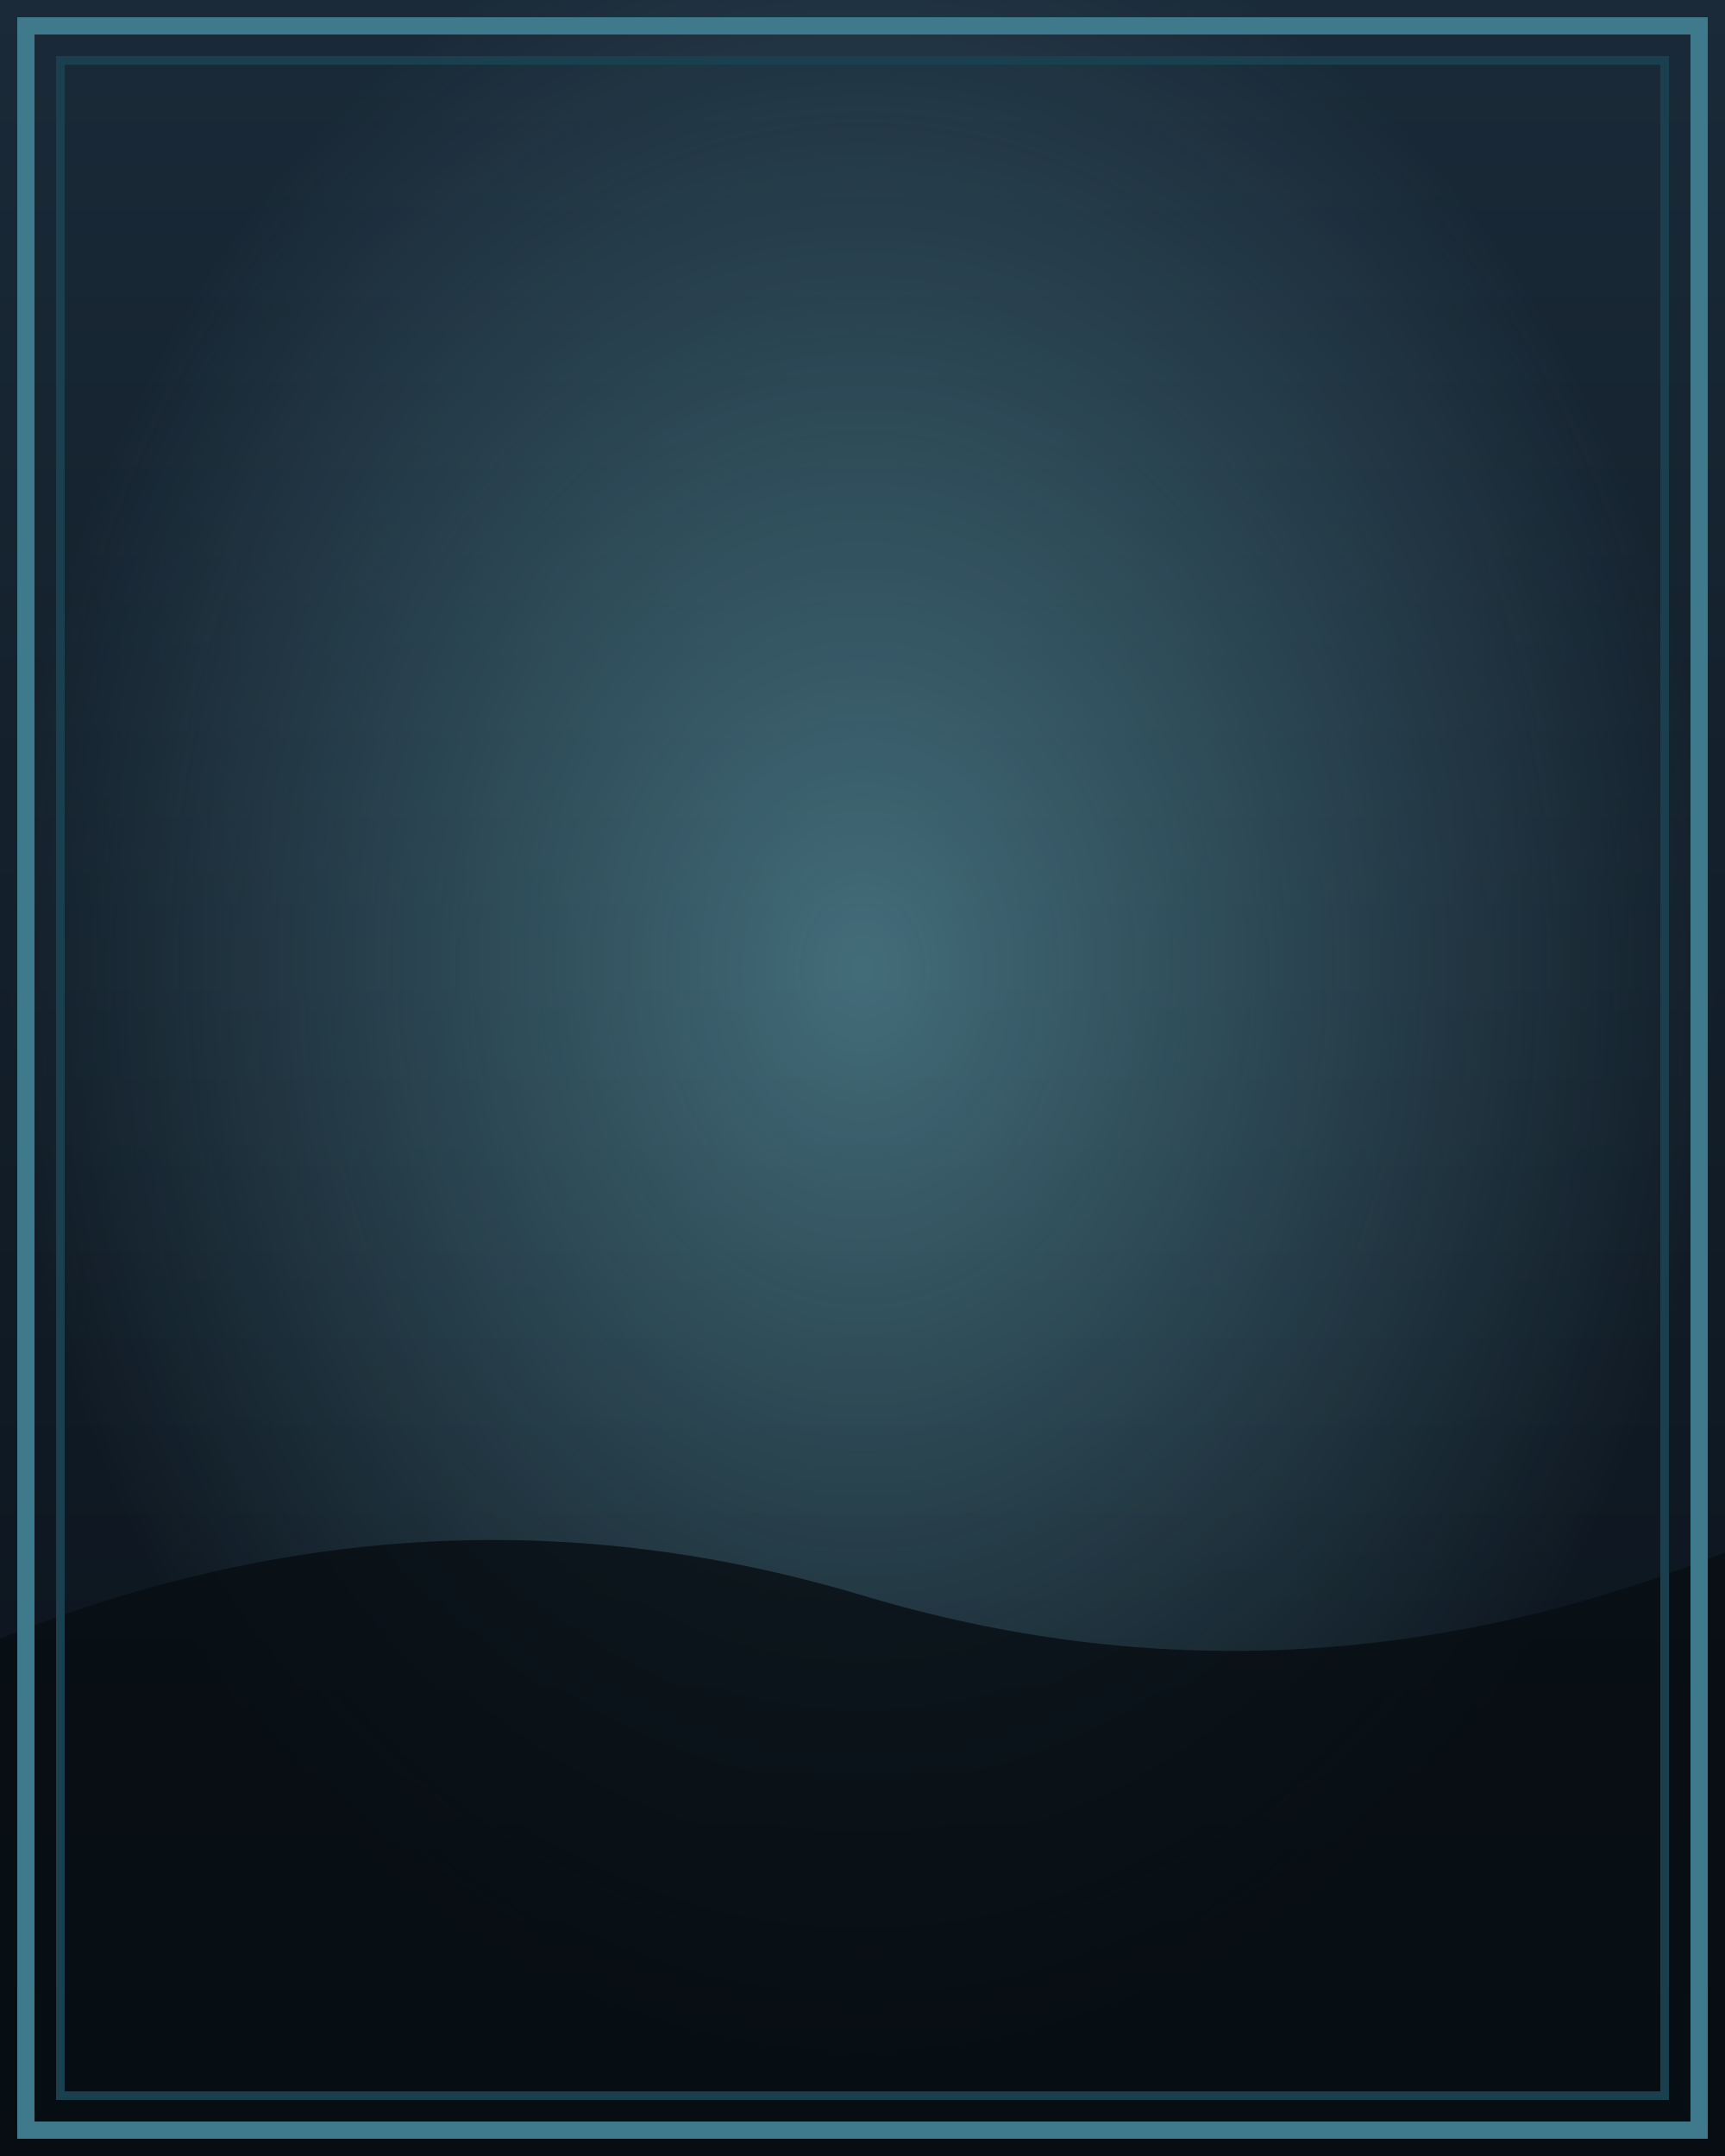
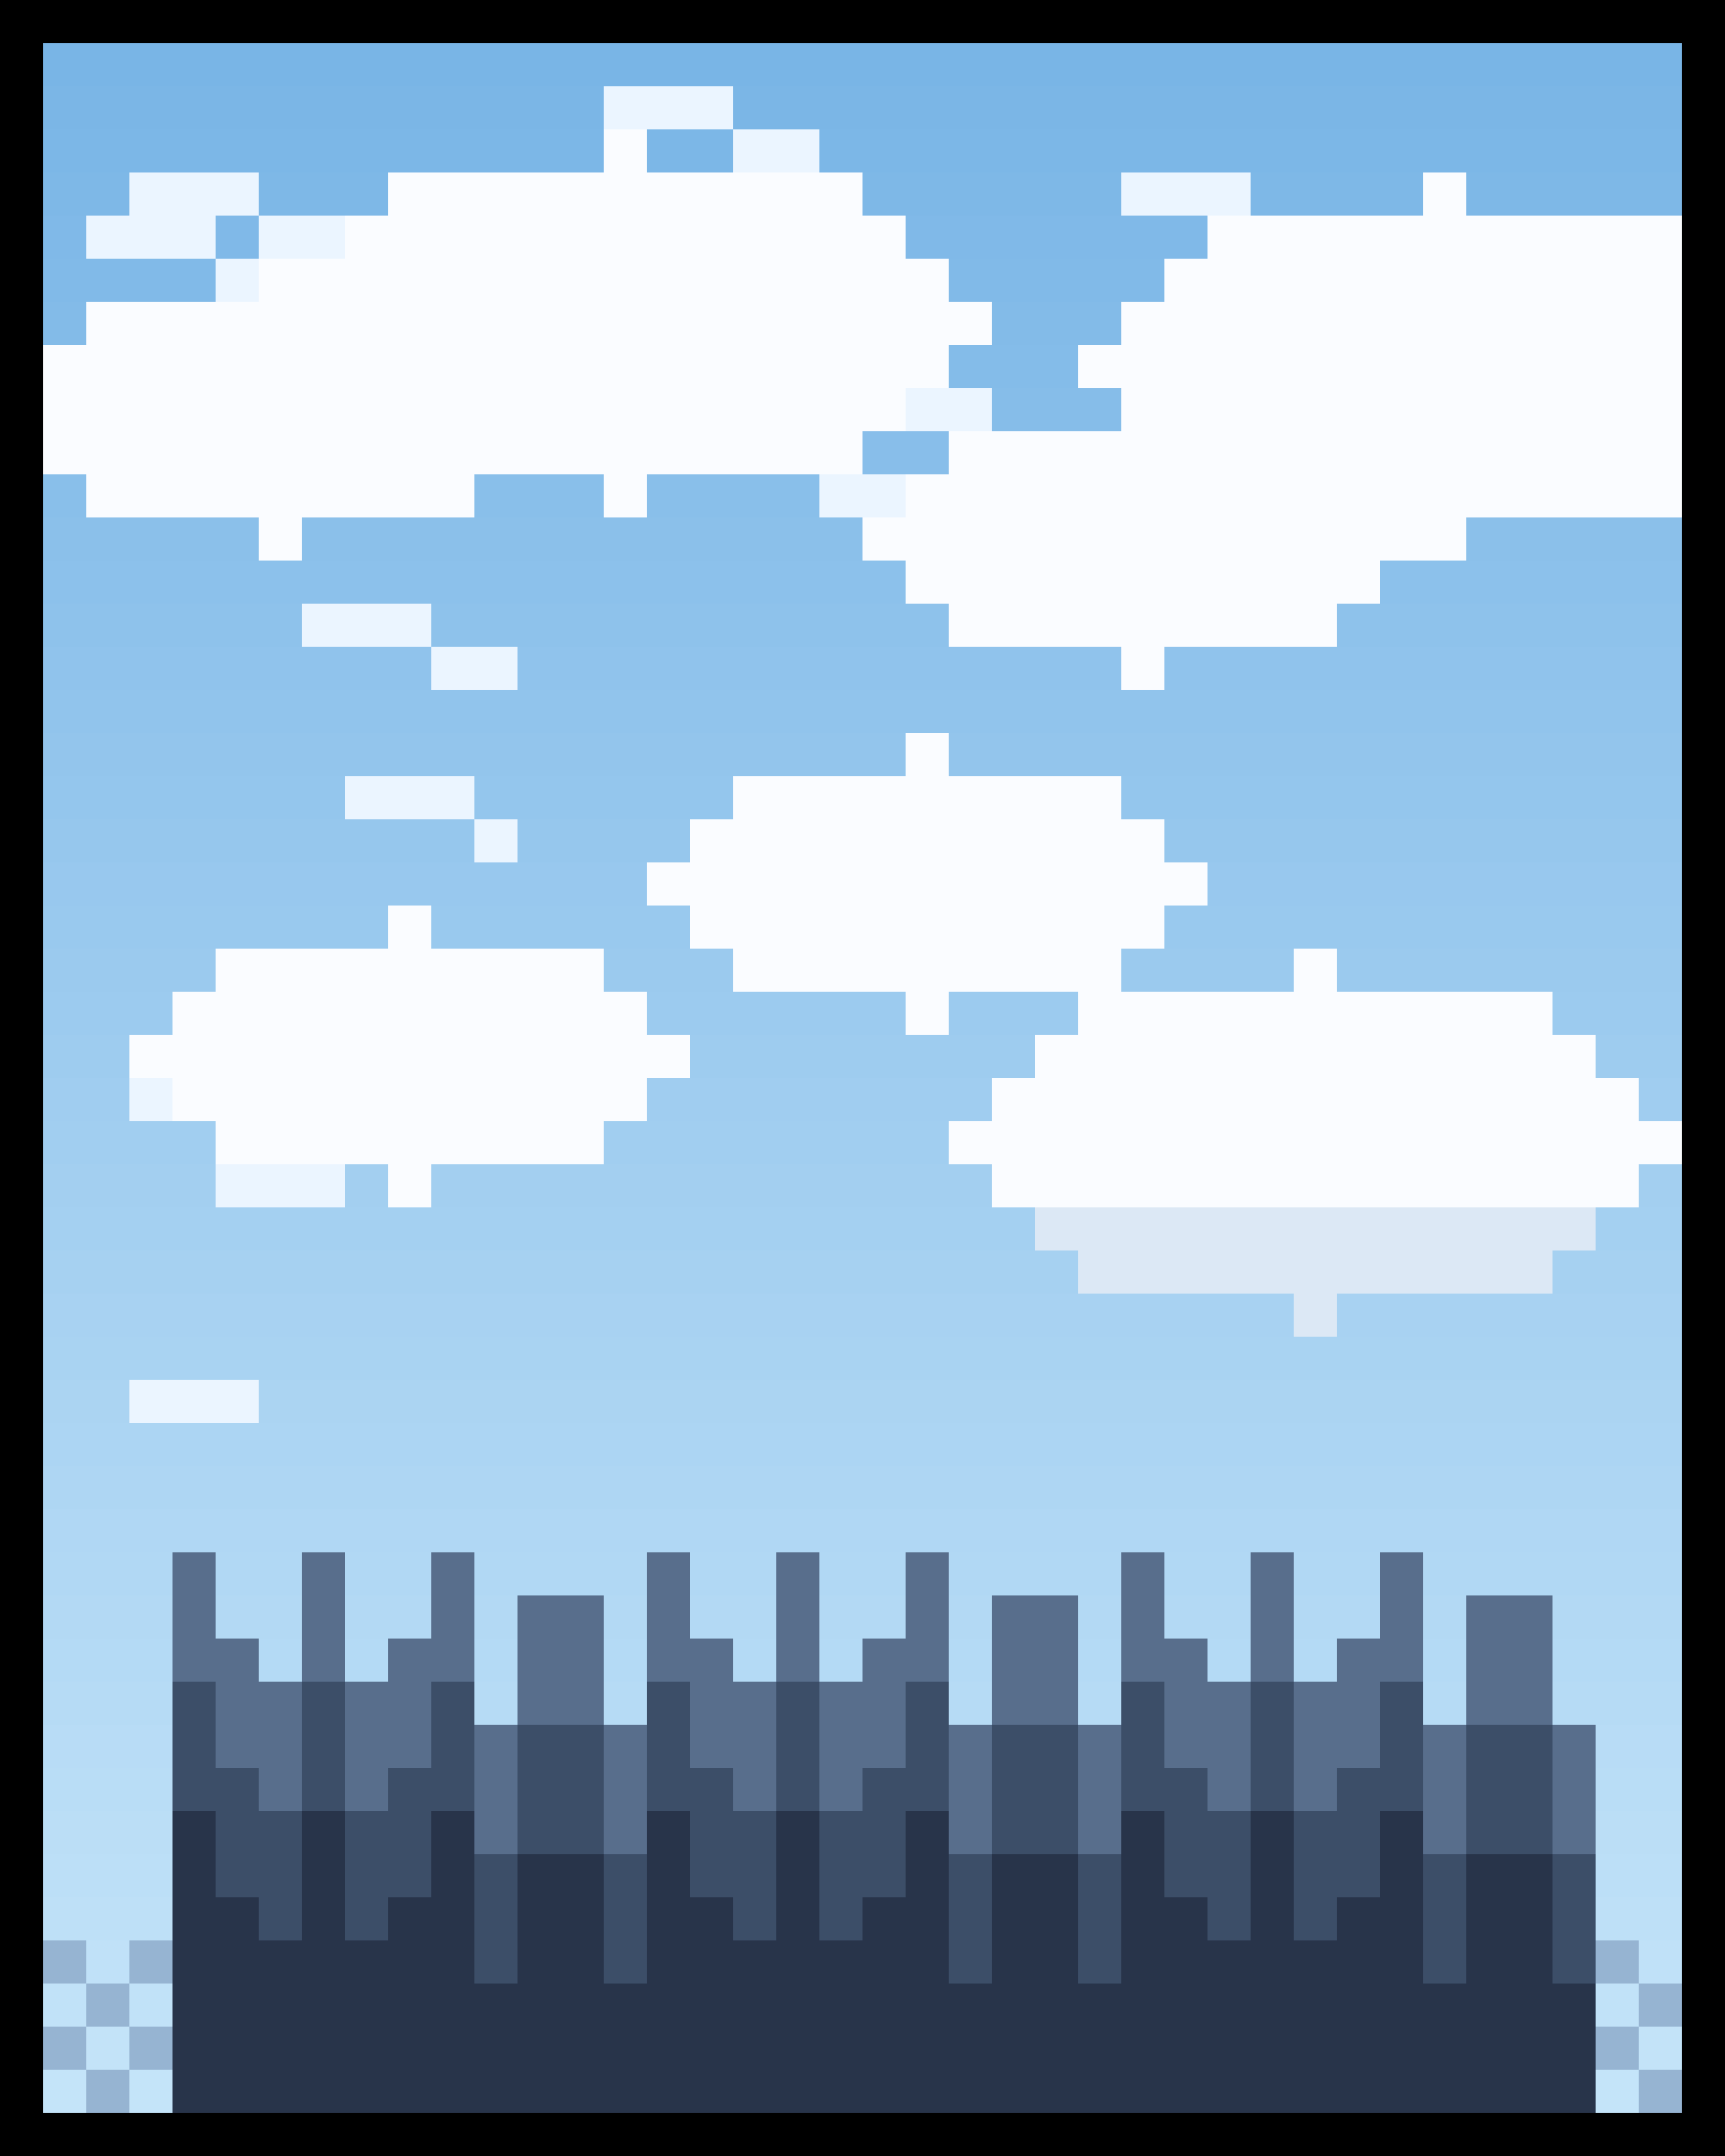
- <svg xmlns="http://www.w3.org/2000/svg" viewBox="0 0 400 500">
-   <defs>
-     <linearGradient id="bg" x1="0" y1="0" x2="0" y2="1">
-       <stop offset="0" stop-color="#1a2a38" />
-       <stop offset="1" stop-color="#0a1119" />
-     </linearGradient>
-     <radialGradient id="glow" cx="0.5" cy="0.45" r="0.5">
-       <stop offset="0" stop-color="#8ae0f0" stop-opacity="0.4" />
-       <stop offset="1" stop-color="#8ae0f0" stop-opacity="0" />
-     </radialGradient>
-   </defs>
-   <rect width="400" height="500" fill="url(#bg)" />
-   <rect width="400" height="500" fill="url(#glow)" />
-   <path d="M0 380 Q100 340 200 370 T400 360 L400 500 L0 500 Z" fill="#060c12" opacity="0.8" />
-   <rect x="6" y="6" width="388" height="488" fill="none" stroke="#3e7a8c" stroke-width="4" />
-   <rect x="14" y="14" width="372" height="472" fill="none" stroke="#1a4050" stroke-width="2" />
+ <svg xmlns="http://www.w3.org/2000/svg" viewBox="0 0 40 50" shape-rendering="crispEdges">
+   <rect x="0" y="0" width="40" height="1" fill="#78b4e6" />
+   <rect x="0" y="1" width="40" height="1" fill="#79b5e6" />
+   <rect x="0" y="2" width="14" height="1" fill="#7bb6e6" />
+   <rect x="14" y="2" width="3" height="1" fill="#ebf5ff" />
+   <rect x="17" y="2" width="23" height="1" fill="#7bb6e6" />
+   <rect x="0" y="3" width="14" height="1" fill="#7cb7e7" />
+   <rect x="14" y="3" width="1" height="1" fill="#fafcff" />
+   <rect x="15" y="3" width="2" height="1" fill="#7cb7e7" />
+   <rect x="17" y="3" width="2" height="1" fill="#ebf5ff" />
+   <rect x="19" y="3" width="21" height="1" fill="#7cb7e7" />
+   <rect x="0" y="4" width="3" height="1" fill="#7eb8e7" />
+   <rect x="3" y="4" width="3" height="1" fill="#ebf5ff" />
+   <rect x="6" y="4" width="3" height="1" fill="#7eb8e7" />
+   <rect x="9" y="4" width="11" height="1" fill="#fafcff" />
+   <rect x="20" y="4" width="6" height="1" fill="#7eb8e7" />
+   <rect x="26" y="4" width="3" height="1" fill="#ebf5ff" />
+   <rect x="29" y="4" width="4" height="1" fill="#7eb8e7" />
+   <rect x="33" y="4" width="1" height="1" fill="#fafcff" />
+   <rect x="34" y="4" width="6" height="1" fill="#7eb8e7" />
+   <rect x="0" y="5" width="2" height="1" fill="#80b9e8" />
+   <rect x="2" y="5" width="3" height="1" fill="#ebf5ff" />
+   <rect x="5" y="5" width="1" height="1" fill="#80b9e8" />
+   <rect x="6" y="5" width="2" height="1" fill="#ebf5ff" />
+   <rect x="8" y="5" width="13" height="1" fill="#fafcff" />
+   <rect x="21" y="5" width="7" height="1" fill="#80b9e8" />
+   <rect x="28" y="5" width="11" height="1" fill="#fafcff" />
+   <rect x="39" y="5" width="1" height="1" fill="#80b9e8" />
+   <rect x="0" y="6" width="5" height="1" fill="#81bae8" />
+   <rect x="5" y="6" width="1" height="1" fill="#ebf5ff" />
+   <rect x="6" y="6" width="16" height="1" fill="#fafcff" />
+   <rect x="22" y="6" width="5" height="1" fill="#81bae8" />
+   <rect x="27" y="6" width="13" height="1" fill="#fafcff" />
+   <rect x="0" y="7" width="2" height="1" fill="#83bbe8" />
+   <rect x="2" y="7" width="21" height="1" fill="#fafcff" />
+   <rect x="23" y="7" width="3" height="1" fill="#83bbe8" />
+   <rect x="26" y="7" width="14" height="1" fill="#fafcff" />
+   <rect x="0" y="8" width="1" height="1" fill="#84bce9" />
+   <rect x="1" y="8" width="21" height="1" fill="#fafcff" />
+   <rect x="22" y="8" width="3" height="1" fill="#84bce9" />
+   <rect x="25" y="8" width="15" height="1" fill="#fafcff" />
+   <rect x="0" y="9" width="21" height="1" fill="#fafcff" />
+   <rect x="21" y="9" width="2" height="1" fill="#ebf5ff" />
+   <rect x="23" y="9" width="3" height="1" fill="#86bde9" />
+   <rect x="26" y="9" width="14" height="1" fill="#fafcff" />
+   <rect x="0" y="10" width="1" height="1" fill="#88beea" />
+   <rect x="1" y="10" width="19" height="1" fill="#fafcff" />
+   <rect x="20" y="10" width="2" height="1" fill="#88beea" />
+   <rect x="22" y="10" width="18" height="1" fill="#fafcff" />
+   <rect x="0" y="11" width="2" height="1" fill="#89bfea" />
+   <rect x="2" y="11" width="9" height="1" fill="#fafcff" />
+   <rect x="11" y="11" width="3" height="1" fill="#89bfea" />
+   <rect x="14" y="11" width="1" height="1" fill="#fafcff" />
+   <rect x="15" y="11" width="4" height="1" fill="#89bfea" />
+   <rect x="19" y="11" width="2" height="1" fill="#ebf5ff" />
+   <rect x="21" y="11" width="18" height="1" fill="#fafcff" />
+   <rect x="39" y="11" width="1" height="1" fill="#89bfea" />
+   <rect x="0" y="12" width="6" height="1" fill="#8bc0ea" />
+   <rect x="6" y="12" width="1" height="1" fill="#fafcff" />
+   <rect x="7" y="12" width="13" height="1" fill="#8bc0ea" />
+   <rect x="20" y="12" width="14" height="1" fill="#fafcff" />
+   <rect x="34" y="12" width="6" height="1" fill="#8bc0ea" />
+   <rect x="0" y="13" width="21" height="1" fill="#8cc1eb" />
+   <rect x="21" y="13" width="11" height="1" fill="#fafcff" />
+   <rect x="32" y="13" width="8" height="1" fill="#8cc1eb" />
+   <rect x="0" y="14" width="7" height="1" fill="#8ec2eb" />
+   <rect x="7" y="14" width="3" height="1" fill="#ebf5ff" />
+   <rect x="10" y="14" width="12" height="1" fill="#8ec2eb" />
+   <rect x="22" y="14" width="9" height="1" fill="#fafcff" />
+   <rect x="31" y="14" width="9" height="1" fill="#8ec2eb" />
+   <rect x="0" y="15" width="10" height="1" fill="#90c3ec" />
+   <rect x="10" y="15" width="2" height="1" fill="#ebf5ff" />
+   <rect x="12" y="15" width="14" height="1" fill="#90c3ec" />
+   <rect x="26" y="15" width="1" height="1" fill="#fafcff" />
+   <rect x="27" y="15" width="13" height="1" fill="#90c3ec" />
+   <rect x="0" y="16" width="40" height="1" fill="#91c4ec" />
+   <rect x="0" y="17" width="21" height="1" fill="#93c5ec" />
+   <rect x="21" y="17" width="1" height="1" fill="#fafcff" />
+   <rect x="22" y="17" width="18" height="1" fill="#93c5ec" />
+   <rect x="0" y="18" width="8" height="1" fill="#94c6ed" />
+   <rect x="8" y="18" width="3" height="1" fill="#ebf5ff" />
+   <rect x="11" y="18" width="6" height="1" fill="#94c6ed" />
+   <rect x="17" y="18" width="9" height="1" fill="#fafcff" />
+   <rect x="26" y="18" width="14" height="1" fill="#94c6ed" />
+   <rect x="0" y="19" width="11" height="1" fill="#96c7ed" />
+   <rect x="11" y="19" width="1" height="1" fill="#ebf5ff" />
+   <rect x="12" y="19" width="4" height="1" fill="#96c7ed" />
+   <rect x="16" y="19" width="11" height="1" fill="#fafcff" />
+   <rect x="27" y="19" width="13" height="1" fill="#96c7ed" />
+   <rect x="0" y="20" width="15" height="1" fill="#98c8ee" />
+   <rect x="15" y="20" width="13" height="1" fill="#fafcff" />
+   <rect x="28" y="20" width="12" height="1" fill="#98c8ee" />
+   <rect x="0" y="21" width="9" height="1" fill="#99c9ee" />
+   <rect x="9" y="21" width="1" height="1" fill="#fafcff" />
+   <rect x="10" y="21" width="6" height="1" fill="#99c9ee" />
+   <rect x="16" y="21" width="11" height="1" fill="#fafcff" />
+   <rect x="27" y="21" width="13" height="1" fill="#99c9ee" />
+   <rect x="0" y="22" width="5" height="1" fill="#9bcaee" />
+   <rect x="5" y="22" width="9" height="1" fill="#fafcff" />
+   <rect x="14" y="22" width="3" height="1" fill="#9bcaee" />
+   <rect x="17" y="22" width="9" height="1" fill="#fafcff" />
+   <rect x="26" y="22" width="4" height="1" fill="#9bcaee" />
+   <rect x="30" y="22" width="1" height="1" fill="#fafcff" />
+   <rect x="31" y="22" width="9" height="1" fill="#9bcaee" />
+   <rect x="0" y="23" width="4" height="1" fill="#9ccbef" />
+   <rect x="4" y="23" width="11" height="1" fill="#fafcff" />
+   <rect x="15" y="23" width="6" height="1" fill="#9ccbef" />
+   <rect x="21" y="23" width="1" height="1" fill="#fafcff" />
+   <rect x="22" y="23" width="3" height="1" fill="#9ccbef" />
+   <rect x="25" y="23" width="11" height="1" fill="#fafcff" />
+   <rect x="36" y="23" width="4" height="1" fill="#9ccbef" />
+   <rect x="0" y="24" width="3" height="1" fill="#9eccef" />
+   <rect x="3" y="24" width="13" height="1" fill="#fafcff" />
+   <rect x="16" y="24" width="8" height="1" fill="#9eccef" />
+   <rect x="24" y="24" width="13" height="1" fill="#fafcff" />
+   <rect x="37" y="24" width="3" height="1" fill="#9eccef" />
+   <rect x="0" y="25" width="3" height="1" fill="#a0cdf0" />
+   <rect x="3" y="25" width="1" height="1" fill="#ebf5ff" />
+   <rect x="4" y="25" width="11" height="1" fill="#fafcff" />
+   <rect x="15" y="25" width="8" height="1" fill="#a0cdf0" />
+   <rect x="23" y="25" width="15" height="1" fill="#fafcff" />
+   <rect x="38" y="25" width="2" height="1" fill="#a0cdf0" />
+   <rect x="0" y="26" width="5" height="1" fill="#a1cef0" />
+   <rect x="5" y="26" width="9" height="1" fill="#fafcff" />
+   <rect x="14" y="26" width="8" height="1" fill="#a1cef0" />
+   <rect x="22" y="26" width="17" height="1" fill="#fafcff" />
+   <rect x="39" y="26" width="1" height="1" fill="#a1cef0" />
+   <rect x="0" y="27" width="5" height="1" fill="#a3cff0" />
+   <rect x="5" y="27" width="3" height="1" fill="#ebf5ff" />
+   <rect x="8" y="27" width="1" height="1" fill="#a3cff0" />
+   <rect x="9" y="27" width="1" height="1" fill="#fafcff" />
+   <rect x="10" y="27" width="13" height="1" fill="#a3cff0" />
+   <rect x="23" y="27" width="15" height="1" fill="#fafcff" />
+   <rect x="38" y="27" width="2" height="1" fill="#a3cff0" />
+   <rect x="0" y="28" width="24" height="1" fill="#a4d0f1" />
+   <rect x="24" y="28" width="13" height="1" fill="#dce8f5" />
+   <rect x="37" y="28" width="3" height="1" fill="#a4d0f1" />
+   <rect x="0" y="29" width="25" height="1" fill="#a6d1f1" />
+   <rect x="25" y="29" width="11" height="1" fill="#dce8f5" />
+   <rect x="36" y="29" width="4" height="1" fill="#a6d1f1" />
+   <rect x="0" y="30" width="30" height="1" fill="#a8d2f2" />
+   <rect x="30" y="30" width="1" height="1" fill="#dce8f5" />
+   <rect x="31" y="30" width="9" height="1" fill="#a8d2f2" />
+   <rect x="0" y="31" width="40" height="1" fill="#a9d3f2" />
+   <rect x="0" y="32" width="3" height="1" fill="#abd4f2" />
+   <rect x="3" y="32" width="3" height="1" fill="#ebf5ff" />
+   <rect x="6" y="32" width="34" height="1" fill="#abd4f2" />
+   <rect x="0" y="33" width="40" height="1" fill="#acd5f3" />
+   <rect x="0" y="34" width="40" height="1" fill="#aed6f3" />
+   <rect x="0" y="35" width="40" height="1" fill="#b0d7f4" />
+   <rect x="0" y="36" width="4" height="1" fill="#b1d8f4" />
+   <rect x="4" y="36" width="1" height="1" fill="#586e8c" />
+   <rect x="5" y="36" width="2" height="1" fill="#b1d8f4" />
+   <rect x="7" y="36" width="1" height="1" fill="#586e8c" />
+   <rect x="8" y="36" width="2" height="1" fill="#b1d8f4" />
+   <rect x="10" y="36" width="1" height="1" fill="#586e8c" />
+   <rect x="11" y="36" width="4" height="1" fill="#b1d8f4" />
+   <rect x="15" y="36" width="1" height="1" fill="#586e8c" />
+   <rect x="16" y="36" width="2" height="1" fill="#b1d8f4" />
+   <rect x="18" y="36" width="1" height="1" fill="#586e8c" />
+   <rect x="19" y="36" width="2" height="1" fill="#b1d8f4" />
+   <rect x="21" y="36" width="1" height="1" fill="#586e8c" />
+   <rect x="22" y="36" width="4" height="1" fill="#b1d8f4" />
+   <rect x="26" y="36" width="1" height="1" fill="#586e8c" />
+   <rect x="27" y="36" width="2" height="1" fill="#b1d8f4" />
+   <rect x="29" y="36" width="1" height="1" fill="#586e8c" />
+   <rect x="30" y="36" width="2" height="1" fill="#b1d8f4" />
+   <rect x="32" y="36" width="1" height="1" fill="#586e8c" />
+   <rect x="33" y="36" width="7" height="1" fill="#b1d8f4" />
+   <rect x="0" y="37" width="4" height="1" fill="#b3d9f4" />
+   <rect x="4" y="37" width="1" height="1" fill="#586e8c" />
+   <rect x="5" y="37" width="2" height="1" fill="#b3d9f4" />
+   <rect x="7" y="37" width="1" height="1" fill="#586e8c" />
+   <rect x="8" y="37" width="2" height="1" fill="#b3d9f4" />
+   <rect x="10" y="37" width="1" height="1" fill="#586e8c" />
+   <rect x="11" y="37" width="1" height="1" fill="#b3d9f4" />
+   <rect x="12" y="37" width="2" height="1" fill="#586e8c" />
+   <rect x="14" y="37" width="1" height="1" fill="#b3d9f4" />
+   <rect x="15" y="37" width="1" height="1" fill="#586e8c" />
+   <rect x="16" y="37" width="2" height="1" fill="#b3d9f4" />
+   <rect x="18" y="37" width="1" height="1" fill="#586e8c" />
+   <rect x="19" y="37" width="2" height="1" fill="#b3d9f4" />
+   <rect x="21" y="37" width="1" height="1" fill="#586e8c" />
+   <rect x="22" y="37" width="1" height="1" fill="#b3d9f4" />
+   <rect x="23" y="37" width="2" height="1" fill="#586e8c" />
+   <rect x="25" y="37" width="1" height="1" fill="#b3d9f4" />
+   <rect x="26" y="37" width="1" height="1" fill="#586e8c" />
+   <rect x="27" y="37" width="2" height="1" fill="#b3d9f4" />
+   <rect x="29" y="37" width="1" height="1" fill="#586e8c" />
+   <rect x="30" y="37" width="2" height="1" fill="#b3d9f4" />
+   <rect x="32" y="37" width="1" height="1" fill="#586e8c" />
+   <rect x="33" y="37" width="1" height="1" fill="#b3d9f4" />
+   <rect x="34" y="37" width="2" height="1" fill="#586e8c" />
+   <rect x="36" y="37" width="4" height="1" fill="#b3d9f4" />
+   <rect x="0" y="38" width="4" height="1" fill="#b4daf5" />
+   <rect x="4" y="38" width="2" height="1" fill="#586e8c" />
+   <rect x="6" y="38" width="1" height="1" fill="#b4daf5" />
+   <rect x="7" y="38" width="1" height="1" fill="#586e8c" />
+   <rect x="8" y="38" width="1" height="1" fill="#b4daf5" />
+   <rect x="9" y="38" width="2" height="1" fill="#586e8c" />
+   <rect x="11" y="38" width="1" height="1" fill="#b4daf5" />
+   <rect x="12" y="38" width="2" height="1" fill="#586e8c" />
+   <rect x="14" y="38" width="1" height="1" fill="#b4daf5" />
+   <rect x="15" y="38" width="2" height="1" fill="#586e8c" />
+   <rect x="17" y="38" width="1" height="1" fill="#b4daf5" />
+   <rect x="18" y="38" width="1" height="1" fill="#586e8c" />
+   <rect x="19" y="38" width="1" height="1" fill="#b4daf5" />
+   <rect x="20" y="38" width="2" height="1" fill="#586e8c" />
+   <rect x="22" y="38" width="1" height="1" fill="#b4daf5" />
+   <rect x="23" y="38" width="2" height="1" fill="#586e8c" />
+   <rect x="25" y="38" width="1" height="1" fill="#b4daf5" />
+   <rect x="26" y="38" width="2" height="1" fill="#586e8c" />
+   <rect x="28" y="38" width="1" height="1" fill="#b4daf5" />
+   <rect x="29" y="38" width="1" height="1" fill="#586e8c" />
+   <rect x="30" y="38" width="1" height="1" fill="#b4daf5" />
+   <rect x="31" y="38" width="2" height="1" fill="#586e8c" />
+   <rect x="33" y="38" width="1" height="1" fill="#b4daf5" />
+   <rect x="34" y="38" width="2" height="1" fill="#586e8c" />
+   <rect x="36" y="38" width="4" height="1" fill="#b4daf5" />
+   <rect x="0" y="39" width="4" height="1" fill="#b6dbf5" />
+   <rect x="4" y="39" width="1" height="1" fill="#3c4e68" />
+   <rect x="5" y="39" width="2" height="1" fill="#586e8c" />
+   <rect x="7" y="39" width="1" height="1" fill="#3c4e68" />
+   <rect x="8" y="39" width="2" height="1" fill="#586e8c" />
+   <rect x="10" y="39" width="1" height="1" fill="#3c4e68" />
+   <rect x="11" y="39" width="1" height="1" fill="#b6dbf5" />
+   <rect x="12" y="39" width="2" height="1" fill="#586e8c" />
+   <rect x="14" y="39" width="1" height="1" fill="#b6dbf5" />
+   <rect x="15" y="39" width="1" height="1" fill="#3c4e68" />
+   <rect x="16" y="39" width="2" height="1" fill="#586e8c" />
+   <rect x="18" y="39" width="1" height="1" fill="#3c4e68" />
+   <rect x="19" y="39" width="2" height="1" fill="#586e8c" />
+   <rect x="21" y="39" width="1" height="1" fill="#3c4e68" />
+   <rect x="22" y="39" width="1" height="1" fill="#b6dbf5" />
+   <rect x="23" y="39" width="2" height="1" fill="#586e8c" />
+   <rect x="25" y="39" width="1" height="1" fill="#b6dbf5" />
+   <rect x="26" y="39" width="1" height="1" fill="#3c4e68" />
+   <rect x="27" y="39" width="2" height="1" fill="#586e8c" />
+   <rect x="29" y="39" width="1" height="1" fill="#3c4e68" />
+   <rect x="30" y="39" width="2" height="1" fill="#586e8c" />
+   <rect x="32" y="39" width="1" height="1" fill="#3c4e68" />
+   <rect x="33" y="39" width="1" height="1" fill="#b6dbf5" />
+   <rect x="34" y="39" width="2" height="1" fill="#586e8c" />
+   <rect x="36" y="39" width="4" height="1" fill="#b6dbf5" />
+   <rect x="0" y="40" width="4" height="1" fill="#b8dcf6" />
+   <rect x="4" y="40" width="1" height="1" fill="#3c4e68" />
+   <rect x="5" y="40" width="2" height="1" fill="#586e8c" />
+   <rect x="7" y="40" width="1" height="1" fill="#3c4e68" />
+   <rect x="8" y="40" width="2" height="1" fill="#586e8c" />
+   <rect x="10" y="40" width="1" height="1" fill="#3c4e68" />
+   <rect x="11" y="40" width="1" height="1" fill="#586e8c" />
+   <rect x="12" y="40" width="2" height="1" fill="#3c4e68" />
+   <rect x="14" y="40" width="1" height="1" fill="#586e8c" />
+   <rect x="15" y="40" width="1" height="1" fill="#3c4e68" />
+   <rect x="16" y="40" width="2" height="1" fill="#586e8c" />
+   <rect x="18" y="40" width="1" height="1" fill="#3c4e68" />
+   <rect x="19" y="40" width="2" height="1" fill="#586e8c" />
+   <rect x="21" y="40" width="1" height="1" fill="#3c4e68" />
+   <rect x="22" y="40" width="1" height="1" fill="#586e8c" />
+   <rect x="23" y="40" width="2" height="1" fill="#3c4e68" />
+   <rect x="25" y="40" width="1" height="1" fill="#586e8c" />
+   <rect x="26" y="40" width="1" height="1" fill="#3c4e68" />
+   <rect x="27" y="40" width="2" height="1" fill="#586e8c" />
+   <rect x="29" y="40" width="1" height="1" fill="#3c4e68" />
+   <rect x="30" y="40" width="2" height="1" fill="#586e8c" />
+   <rect x="32" y="40" width="1" height="1" fill="#3c4e68" />
+   <rect x="33" y="40" width="1" height="1" fill="#586e8c" />
+   <rect x="34" y="40" width="2" height="1" fill="#3c4e68" />
+   <rect x="36" y="40" width="1" height="1" fill="#586e8c" />
+   <rect x="37" y="40" width="3" height="1" fill="#b8dcf6" />
+   <rect x="0" y="41" width="4" height="1" fill="#b9ddf6" />
+   <rect x="4" y="41" width="2" height="1" fill="#3c4e68" />
+   <rect x="6" y="41" width="1" height="1" fill="#586e8c" />
+   <rect x="7" y="41" width="1" height="1" fill="#3c4e68" />
+   <rect x="8" y="41" width="1" height="1" fill="#586e8c" />
+   <rect x="9" y="41" width="2" height="1" fill="#3c4e68" />
+   <rect x="11" y="41" width="1" height="1" fill="#586e8c" />
+   <rect x="12" y="41" width="2" height="1" fill="#3c4e68" />
+   <rect x="14" y="41" width="1" height="1" fill="#586e8c" />
+   <rect x="15" y="41" width="2" height="1" fill="#3c4e68" />
+   <rect x="17" y="41" width="1" height="1" fill="#586e8c" />
+   <rect x="18" y="41" width="1" height="1" fill="#3c4e68" />
+   <rect x="19" y="41" width="1" height="1" fill="#586e8c" />
+   <rect x="20" y="41" width="2" height="1" fill="#3c4e68" />
+   <rect x="22" y="41" width="1" height="1" fill="#586e8c" />
+   <rect x="23" y="41" width="2" height="1" fill="#3c4e68" />
+   <rect x="25" y="41" width="1" height="1" fill="#586e8c" />
+   <rect x="26" y="41" width="2" height="1" fill="#3c4e68" />
+   <rect x="28" y="41" width="1" height="1" fill="#586e8c" />
+   <rect x="29" y="41" width="1" height="1" fill="#3c4e68" />
+   <rect x="30" y="41" width="1" height="1" fill="#586e8c" />
+   <rect x="31" y="41" width="2" height="1" fill="#3c4e68" />
+   <rect x="33" y="41" width="1" height="1" fill="#586e8c" />
+   <rect x="34" y="41" width="2" height="1" fill="#3c4e68" />
+   <rect x="36" y="41" width="1" height="1" fill="#586e8c" />
+   <rect x="37" y="41" width="3" height="1" fill="#b9ddf6" />
+   <rect x="0" y="42" width="4" height="1" fill="#bbdef6" />
+   <rect x="4" y="42" width="1" height="1" fill="#28344a" />
+   <rect x="5" y="42" width="2" height="1" fill="#3c4e68" />
+   <rect x="7" y="42" width="1" height="1" fill="#28344a" />
+   <rect x="8" y="42" width="2" height="1" fill="#3c4e68" />
+   <rect x="10" y="42" width="1" height="1" fill="#28344a" />
+   <rect x="11" y="42" width="1" height="1" fill="#586e8c" />
+   <rect x="12" y="42" width="2" height="1" fill="#3c4e68" />
+   <rect x="14" y="42" width="1" height="1" fill="#586e8c" />
+   <rect x="15" y="42" width="1" height="1" fill="#28344a" />
+   <rect x="16" y="42" width="2" height="1" fill="#3c4e68" />
+   <rect x="18" y="42" width="1" height="1" fill="#28344a" />
+   <rect x="19" y="42" width="2" height="1" fill="#3c4e68" />
+   <rect x="21" y="42" width="1" height="1" fill="#28344a" />
+   <rect x="22" y="42" width="1" height="1" fill="#586e8c" />
+   <rect x="23" y="42" width="2" height="1" fill="#3c4e68" />
+   <rect x="25" y="42" width="1" height="1" fill="#586e8c" />
+   <rect x="26" y="42" width="1" height="1" fill="#28344a" />
+   <rect x="27" y="42" width="2" height="1" fill="#3c4e68" />
+   <rect x="29" y="42" width="1" height="1" fill="#28344a" />
+   <rect x="30" y="42" width="2" height="1" fill="#3c4e68" />
+   <rect x="32" y="42" width="1" height="1" fill="#28344a" />
+   <rect x="33" y="42" width="1" height="1" fill="#586e8c" />
+   <rect x="34" y="42" width="2" height="1" fill="#3c4e68" />
+   <rect x="36" y="42" width="1" height="1" fill="#586e8c" />
+   <rect x="37" y="42" width="3" height="1" fill="#bbdef6" />
+   <rect x="0" y="43" width="4" height="1" fill="#bcdff7" />
+   <rect x="4" y="43" width="1" height="1" fill="#28344a" />
+   <rect x="5" y="43" width="2" height="1" fill="#3c4e68" />
+   <rect x="7" y="43" width="1" height="1" fill="#28344a" />
+   <rect x="8" y="43" width="2" height="1" fill="#3c4e68" />
+   <rect x="10" y="43" width="1" height="1" fill="#28344a" />
+   <rect x="11" y="43" width="1" height="1" fill="#3c4e68" />
+   <rect x="12" y="43" width="2" height="1" fill="#28344a" />
+   <rect x="14" y="43" width="1" height="1" fill="#3c4e68" />
+   <rect x="15" y="43" width="1" height="1" fill="#28344a" />
+   <rect x="16" y="43" width="2" height="1" fill="#3c4e68" />
+   <rect x="18" y="43" width="1" height="1" fill="#28344a" />
+   <rect x="19" y="43" width="2" height="1" fill="#3c4e68" />
+   <rect x="21" y="43" width="1" height="1" fill="#28344a" />
+   <rect x="22" y="43" width="1" height="1" fill="#3c4e68" />
+   <rect x="23" y="43" width="2" height="1" fill="#28344a" />
+   <rect x="25" y="43" width="1" height="1" fill="#3c4e68" />
+   <rect x="26" y="43" width="1" height="1" fill="#28344a" />
+   <rect x="27" y="43" width="2" height="1" fill="#3c4e68" />
+   <rect x="29" y="43" width="1" height="1" fill="#28344a" />
+   <rect x="30" y="43" width="2" height="1" fill="#3c4e68" />
+   <rect x="32" y="43" width="1" height="1" fill="#28344a" />
+   <rect x="33" y="43" width="1" height="1" fill="#3c4e68" />
+   <rect x="34" y="43" width="2" height="1" fill="#28344a" />
+   <rect x="36" y="43" width="1" height="1" fill="#3c4e68" />
+   <rect x="37" y="43" width="3" height="1" fill="#bcdff7" />
+   <rect x="0" y="44" width="4" height="1" fill="#bee0f7" />
+   <rect x="4" y="44" width="2" height="1" fill="#28344a" />
+   <rect x="6" y="44" width="1" height="1" fill="#3c4e68" />
+   <rect x="7" y="44" width="1" height="1" fill="#28344a" />
+   <rect x="8" y="44" width="1" height="1" fill="#3c4e68" />
+   <rect x="9" y="44" width="2" height="1" fill="#28344a" />
+   <rect x="11" y="44" width="1" height="1" fill="#3c4e68" />
+   <rect x="12" y="44" width="2" height="1" fill="#28344a" />
+   <rect x="14" y="44" width="1" height="1" fill="#3c4e68" />
+   <rect x="15" y="44" width="2" height="1" fill="#28344a" />
+   <rect x="17" y="44" width="1" height="1" fill="#3c4e68" />
+   <rect x="18" y="44" width="1" height="1" fill="#28344a" />
+   <rect x="19" y="44" width="1" height="1" fill="#3c4e68" />
+   <rect x="20" y="44" width="2" height="1" fill="#28344a" />
+   <rect x="22" y="44" width="1" height="1" fill="#3c4e68" />
+   <rect x="23" y="44" width="2" height="1" fill="#28344a" />
+   <rect x="25" y="44" width="1" height="1" fill="#3c4e68" />
+   <rect x="26" y="44" width="2" height="1" fill="#28344a" />
+   <rect x="28" y="44" width="1" height="1" fill="#3c4e68" />
+   <rect x="29" y="44" width="1" height="1" fill="#28344a" />
+   <rect x="30" y="44" width="1" height="1" fill="#3c4e68" />
+   <rect x="31" y="44" width="2" height="1" fill="#28344a" />
+   <rect x="33" y="44" width="1" height="1" fill="#3c4e68" />
+   <rect x="34" y="44" width="2" height="1" fill="#28344a" />
+   <rect x="36" y="44" width="1" height="1" fill="#3c4e68" />
+   <rect x="37" y="44" width="3" height="1" fill="#bee0f7" />
+   <rect x="0" y="45" width="1" height="1" fill="#c0e1f8" />
+   <rect x="1" y="45" width="1" height="1" fill="#96b4d2" />
+   <rect x="2" y="45" width="1" height="1" fill="#c0e1f8" />
+   <rect x="3" y="45" width="1" height="1" fill="#96b4d2" />
+   <rect x="4" y="45" width="7" height="1" fill="#28344a" />
+   <rect x="11" y="45" width="1" height="1" fill="#3c4e68" />
+   <rect x="12" y="45" width="2" height="1" fill="#28344a" />
+   <rect x="14" y="45" width="1" height="1" fill="#3c4e68" />
+   <rect x="15" y="45" width="7" height="1" fill="#28344a" />
+   <rect x="22" y="45" width="1" height="1" fill="#3c4e68" />
+   <rect x="23" y="45" width="2" height="1" fill="#28344a" />
+   <rect x="25" y="45" width="1" height="1" fill="#3c4e68" />
+   <rect x="26" y="45" width="7" height="1" fill="#28344a" />
+   <rect x="33" y="45" width="1" height="1" fill="#3c4e68" />
+   <rect x="34" y="45" width="2" height="1" fill="#28344a" />
+   <rect x="36" y="45" width="1" height="1" fill="#3c4e68" />
+   <rect x="37" y="45" width="1" height="1" fill="#96b4d2" />
+   <rect x="38" y="45" width="1" height="1" fill="#c0e1f8" />
+   <rect x="39" y="45" width="1" height="1" fill="#96b4d2" />
+   <rect x="0" y="46" width="1" height="1" fill="#96b4d2" />
+   <rect x="1" y="46" width="1" height="1" fill="#c1e2f8" />
+   <rect x="2" y="46" width="1" height="1" fill="#96b4d2" />
+   <rect x="3" y="46" width="1" height="1" fill="#c1e2f8" />
+   <rect x="4" y="46" width="33" height="1" fill="#28344a" />
+   <rect x="37" y="46" width="1" height="1" fill="#c1e2f8" />
+   <rect x="38" y="46" width="1" height="1" fill="#96b4d2" />
+   <rect x="39" y="46" width="1" height="1" fill="#c1e2f8" />
+   <rect x="0" y="47" width="1" height="1" fill="#c3e3f8" />
+   <rect x="1" y="47" width="1" height="1" fill="#96b4d2" />
+   <rect x="2" y="47" width="1" height="1" fill="#c3e3f8" />
+   <rect x="3" y="47" width="1" height="1" fill="#96b4d2" />
+   <rect x="4" y="47" width="33" height="1" fill="#28344a" />
+   <rect x="37" y="47" width="1" height="1" fill="#96b4d2" />
+   <rect x="38" y="47" width="1" height="1" fill="#c3e3f8" />
+   <rect x="39" y="47" width="1" height="1" fill="#96b4d2" />
+   <rect x="0" y="48" width="1" height="1" fill="#96b4d2" />
+   <rect x="1" y="48" width="1" height="1" fill="#c4e4f9" />
+   <rect x="2" y="48" width="1" height="1" fill="#96b4d2" />
+   <rect x="3" y="48" width="1" height="1" fill="#c4e4f9" />
+   <rect x="4" y="48" width="33" height="1" fill="#28344a" />
+   <rect x="37" y="48" width="1" height="1" fill="#c4e4f9" />
+   <rect x="38" y="48" width="1" height="1" fill="#96b4d2" />
+   <rect x="39" y="48" width="1" height="1" fill="#c4e4f9" />
+   <rect x="0" y="49" width="1" height="1" fill="#c6e5f9" />
+   <rect x="1" y="49" width="1" height="1" fill="#96b4d2" />
+   <rect x="2" y="49" width="1" height="1" fill="#c6e5f9" />
+   <rect x="3" y="49" width="1" height="1" fill="#96b4d2" />
+   <rect x="4" y="49" width="33" height="1" fill="#28344a" />
+   <rect x="37" y="49" width="1" height="1" fill="#96b4d2" />
+   <rect x="38" y="49" width="1" height="1" fill="#c6e5f9" />
+   <rect x="39" y="49" width="1" height="1" fill="#96b4d2" />
+   <rect x="0" y="0" width="40" height="1" fill="(40, 70, 120)" />
+   <rect x="0" y="49" width="40" height="1" fill="(40, 70, 120)" />
+   <rect x="0" y="0" width="1" height="50" fill="(40, 70, 120)" />
+   <rect x="39" y="0" width="1" height="50" fill="(40, 70, 120)" />
</svg>
